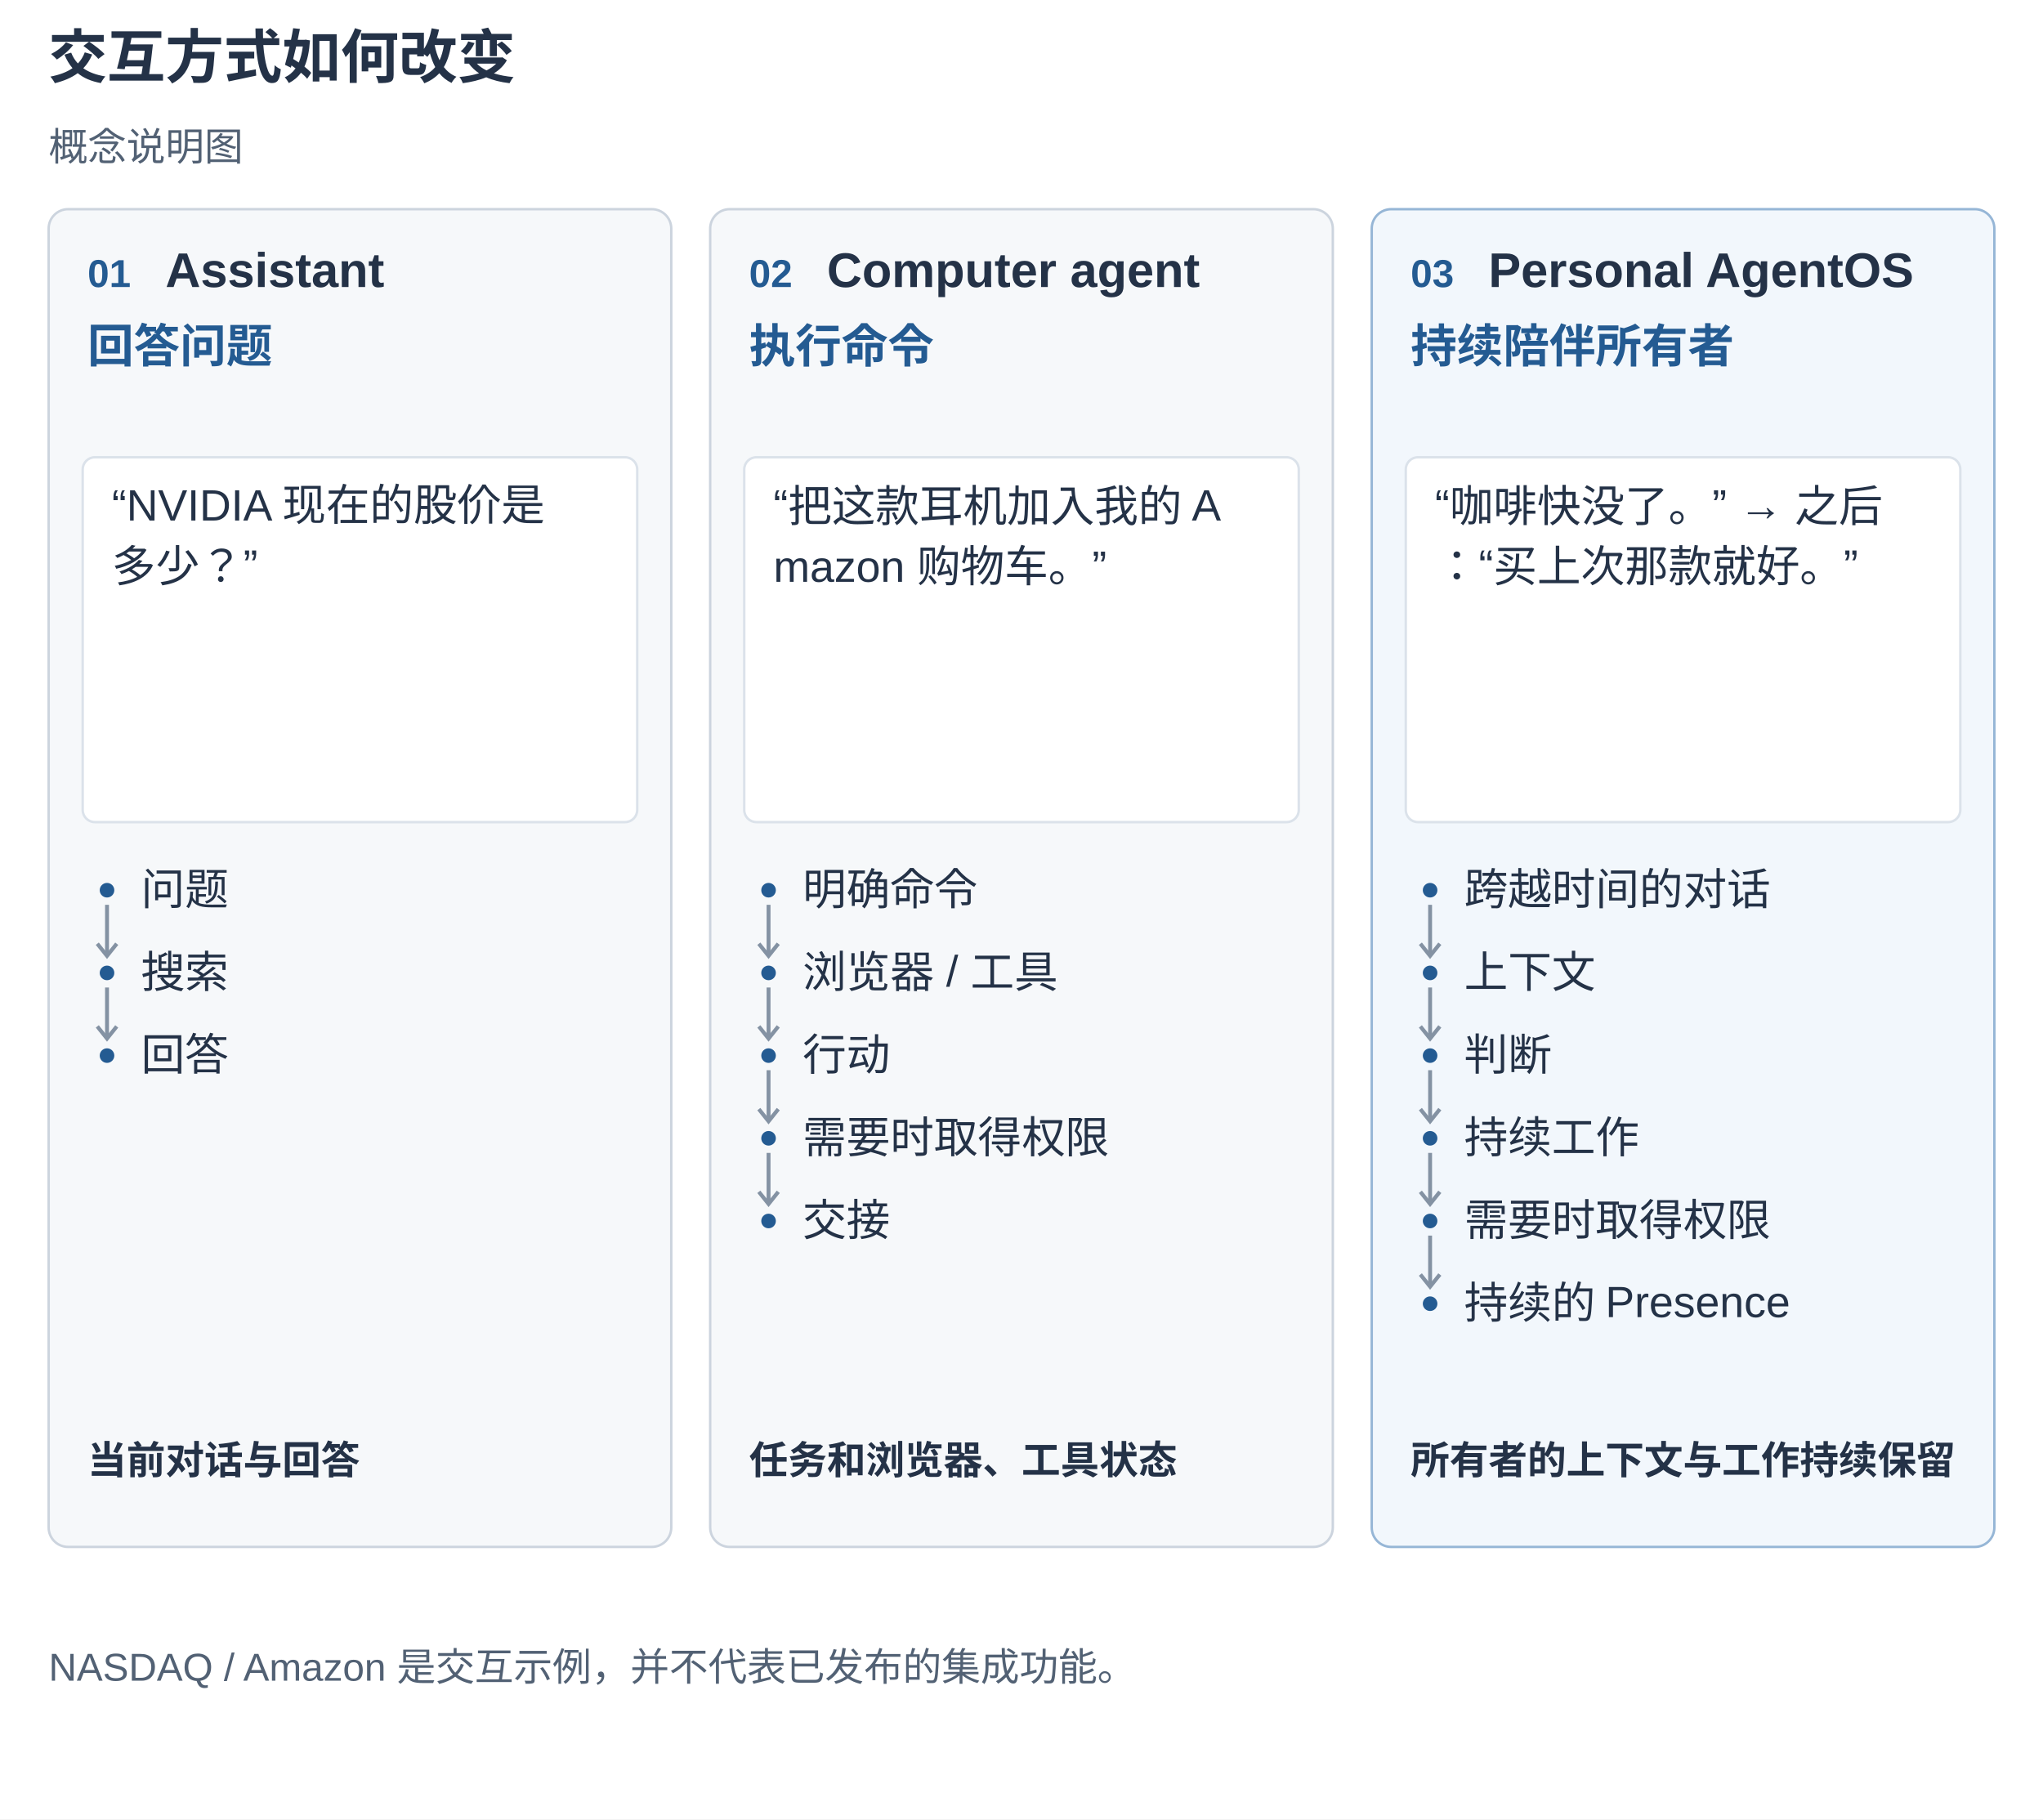
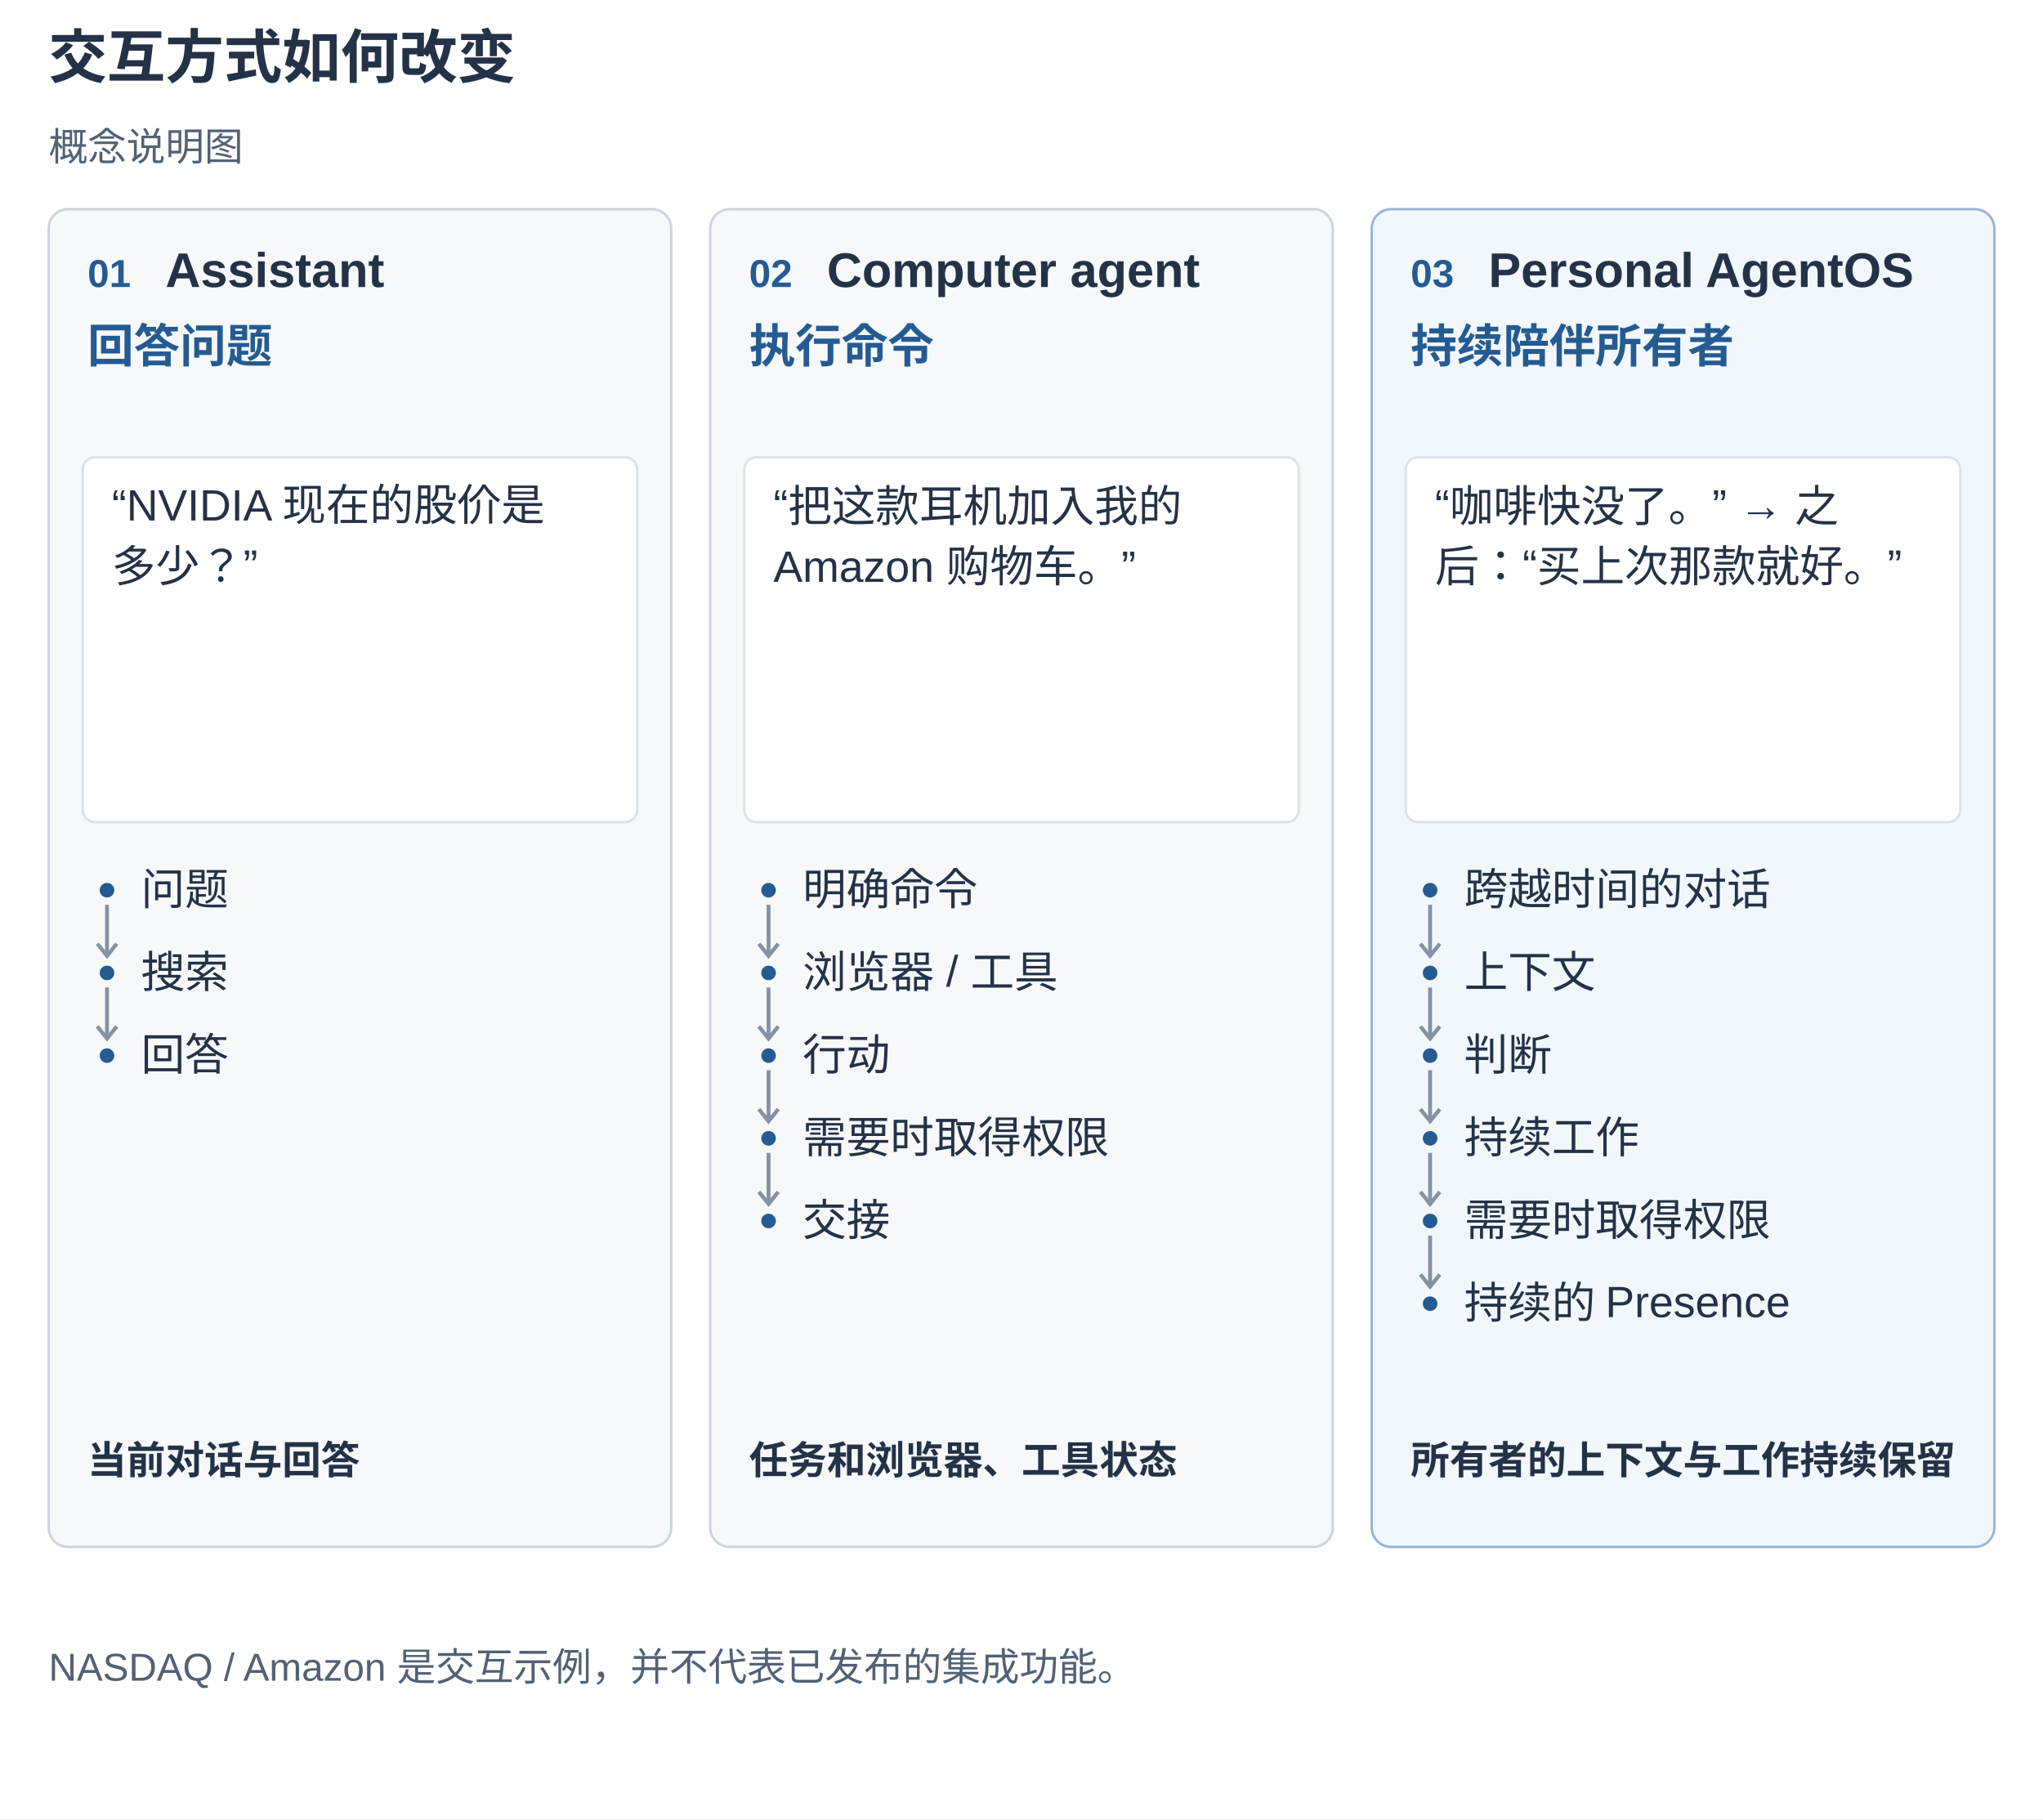
<svg xmlns="http://www.w3.org/2000/svg" width="840" height="748" viewBox="0 0 840 748" role="img" aria-labelledby="title desc">
  <style>text{font-family:Arial,"Noto Sans",sans-serif;fill:#243247} .bold{font-weight:700} .muted{fill:#526174} .blue{fill:#245b92}</style>
  <rect width="840" height="748" fill="#fff" />
  <text x="20" y="32.0" font-size="24" class="bold" text-anchor="start">交互方式如何改变</text>
  <text x="20" y="66" font-size="16" class="muted" text-anchor="start">概念说明图</text>
  <rect x="20" y="86" width="256" height="550" rx="8" fill="#f6f8fa" stroke="#ccd4de" />
  <text x="36" y="118" font-size="16" class="blue bold" text-anchor="start">01</text>
  <text x="68" y="118" font-size="20" class="bold" text-anchor="start">Assistant</text>
  <text x="36" y="149.0" font-size="19" class="blue bold" text-anchor="start">回答问题</text>
  <rect x="34" y="188" width="228" height="150" rx="5" fill="#ffffff" stroke="#dbe2ea" />
  <text x="46" y="214.0" font-size="18" class="" text-anchor="start">“NVIDIA 现在的股价是</text>
  <text x="46" y="239.2" font-size="18" class="" text-anchor="start">多少？”</text>
  <circle cx="44" cy="366" r="3" fill="#245b92" />
  <text x="58" y="372" font-size="18" class="" text-anchor="start">问题</text>
  <circle cx="44" cy="400" r="3" fill="#245b92" />
  <path d="M44 372 L44 393" fill="none" stroke="#8492a3" stroke-width="1.6" />
  <path d="M40 388 L44 393 L48 388" fill="none" stroke="#8492a3" stroke-width="1.6" />
  <text x="58" y="406" font-size="18" class="" text-anchor="start">搜索</text>
  <circle cx="44" cy="434" r="3" fill="#245b92" />
  <path d="M44 406 L44 427" fill="none" stroke="#8492a3" stroke-width="1.6" />
  <path d="M40 422 L44 427 L48 422" fill="none" stroke="#8492a3" stroke-width="1.6" />
  <text x="58" y="440" font-size="18" class="" text-anchor="start">回答</text>
  <text x="36" y="606.0" font-size="16" class="bold" text-anchor="start">当前对话与回答</text>
  <rect x="292" y="86" width="256" height="550" rx="8" fill="#f6f8fa" stroke="#ccd4de" />
  <text x="308" y="118" font-size="16" class="blue bold" text-anchor="start">02</text>
  <text x="340" y="118" font-size="20" class="bold" text-anchor="start">Computer agent</text>
  <text x="308" y="149.0" font-size="19" class="blue bold" text-anchor="start">执行命令</text>
  <rect x="306" y="188" width="228" height="150" rx="5" fill="#ffffff" stroke="#dbe2ea" />
-   <text x="318" y="214.0" font-size="18" class="" text-anchor="start">“把这款耳机加入我的 A</text>
-   <text x="318" y="239.2" font-size="18" class="" text-anchor="start">mazon 购物车。”</text>
+   <text x="318" y="214.0" font-size="18" class="" text-anchor="start">“把这款耳机加入我的</text>
+   <text x="318" y="239.2" font-size="18" class="" text-anchor="start">Amazon 购物车。”</text>
  <circle cx="316" cy="366" r="3" fill="#245b92" />
  <text x="330" y="372" font-size="18" class="" text-anchor="start">明确命令</text>
  <circle cx="316" cy="400" r="3" fill="#245b92" />
  <path d="M316 372 L316 393" fill="none" stroke="#8492a3" stroke-width="1.6" />
  <path d="M312 388 L316 393 L320 388" fill="none" stroke="#8492a3" stroke-width="1.6" />
  <text x="330" y="406" font-size="18" class="" text-anchor="start">浏览器 / 工具</text>
  <circle cx="316" cy="434" r="3" fill="#245b92" />
  <path d="M316 406 L316 427" fill="none" stroke="#8492a3" stroke-width="1.6" />
  <path d="M312 422 L316 427 L320 422" fill="none" stroke="#8492a3" stroke-width="1.6" />
  <text x="330" y="440" font-size="18" class="" text-anchor="start">行动</text>
  <circle cx="316" cy="468" r="3" fill="#245b92" />
  <path d="M316 440 L316 461" fill="none" stroke="#8492a3" stroke-width="1.6" />
  <path d="M312 456 L316 461 L320 456" fill="none" stroke="#8492a3" stroke-width="1.6" />
  <text x="330" y="474" font-size="18" class="" text-anchor="start">需要时取得权限</text>
  <circle cx="316" cy="502" r="3" fill="#245b92" />
  <path d="M316 474 L316 495" fill="none" stroke="#8492a3" stroke-width="1.6" />
  <path d="M312 490 L316 495 L320 490" fill="none" stroke="#8492a3" stroke-width="1.6" />
  <text x="330" y="508" font-size="18" class="" text-anchor="start">交接</text>
  <text x="308" y="606.0" font-size="16" class="bold" text-anchor="start">任务和浏览器、工具状态</text>
  <rect x="564" y="86" width="256" height="550" rx="8" fill="#f2f7fc" stroke="#96b6d6" />
  <text x="580" y="118" font-size="16" class="blue bold" text-anchor="start">03</text>
  <text x="612" y="118" font-size="20" class="bold" text-anchor="start">Personal AgentOS</text>
  <text x="580" y="149.0" font-size="19" class="blue bold" text-anchor="start">持续陪伴所有者</text>
  <rect x="578" y="188" width="228" height="150" rx="5" fill="#ffffff" stroke="#dbe2ea" />
-   <text x="590" y="214.0" font-size="18" class="" text-anchor="start">“咖啡快没了。” → 之后</text>
-   <text x="590" y="239.2" font-size="18" class="" text-anchor="start">：“买上次那款就好。”</text>
+   <text x="590" y="214.0" font-size="18" class="" text-anchor="start">“咖啡快没了。” → 之</text>
+   <text x="590" y="239.2" font-size="18" class="" text-anchor="start">后：“买上次那款就好。”</text>
  <circle cx="588" cy="366" r="3" fill="#245b92" />
  <text x="602" y="372" font-size="18" class="" text-anchor="start">跨越时间的对话</text>
  <circle cx="588" cy="400" r="3" fill="#245b92" />
  <path d="M588 372 L588 393" fill="none" stroke="#8492a3" stroke-width="1.6" />
  <path d="M584 388 L588 393 L592 388" fill="none" stroke="#8492a3" stroke-width="1.6" />
  <text x="602" y="406" font-size="18" class="" text-anchor="start">上下文</text>
  <circle cx="588" cy="434" r="3" fill="#245b92" />
  <path d="M588 406 L588 427" fill="none" stroke="#8492a3" stroke-width="1.6" />
  <path d="M584 422 L588 427 L592 422" fill="none" stroke="#8492a3" stroke-width="1.6" />
  <text x="602" y="440" font-size="18" class="" text-anchor="start">判断</text>
  <circle cx="588" cy="468" r="3" fill="#245b92" />
  <path d="M588 440 L588 461" fill="none" stroke="#8492a3" stroke-width="1.6" />
  <path d="M584 456 L588 461 L592 456" fill="none" stroke="#8492a3" stroke-width="1.6" />
  <text x="602" y="474" font-size="18" class="" text-anchor="start">持续工作</text>
  <circle cx="588" cy="502" r="3" fill="#245b92" />
  <path d="M588 474 L588 495" fill="none" stroke="#8492a3" stroke-width="1.6" />
  <path d="M584 490 L588 495 L592 490" fill="none" stroke="#8492a3" stroke-width="1.6" />
  <text x="602" y="508" font-size="18" class="" text-anchor="start">需要时取得权限</text>
  <circle cx="588" cy="536" r="3" fill="#245b92" />
  <path d="M588 508 L588 529" fill="none" stroke="#8492a3" stroke-width="1.6" />
  <path d="M584 524 L588 529 L592 524" fill="none" stroke="#8492a3" stroke-width="1.6" />
  <text x="602" y="542" font-size="18" class="" text-anchor="start">持续的 Presence</text>
  <text x="580" y="606.0" font-size="16" class="bold" text-anchor="start">所有者的上下文与工作持续保留</text>
  <text x="20" y="691.0" font-size="16" class="muted" text-anchor="start">NASDAQ / Amazon 是交互示例，并不代表已发布的集成功能。</text>
</svg>
